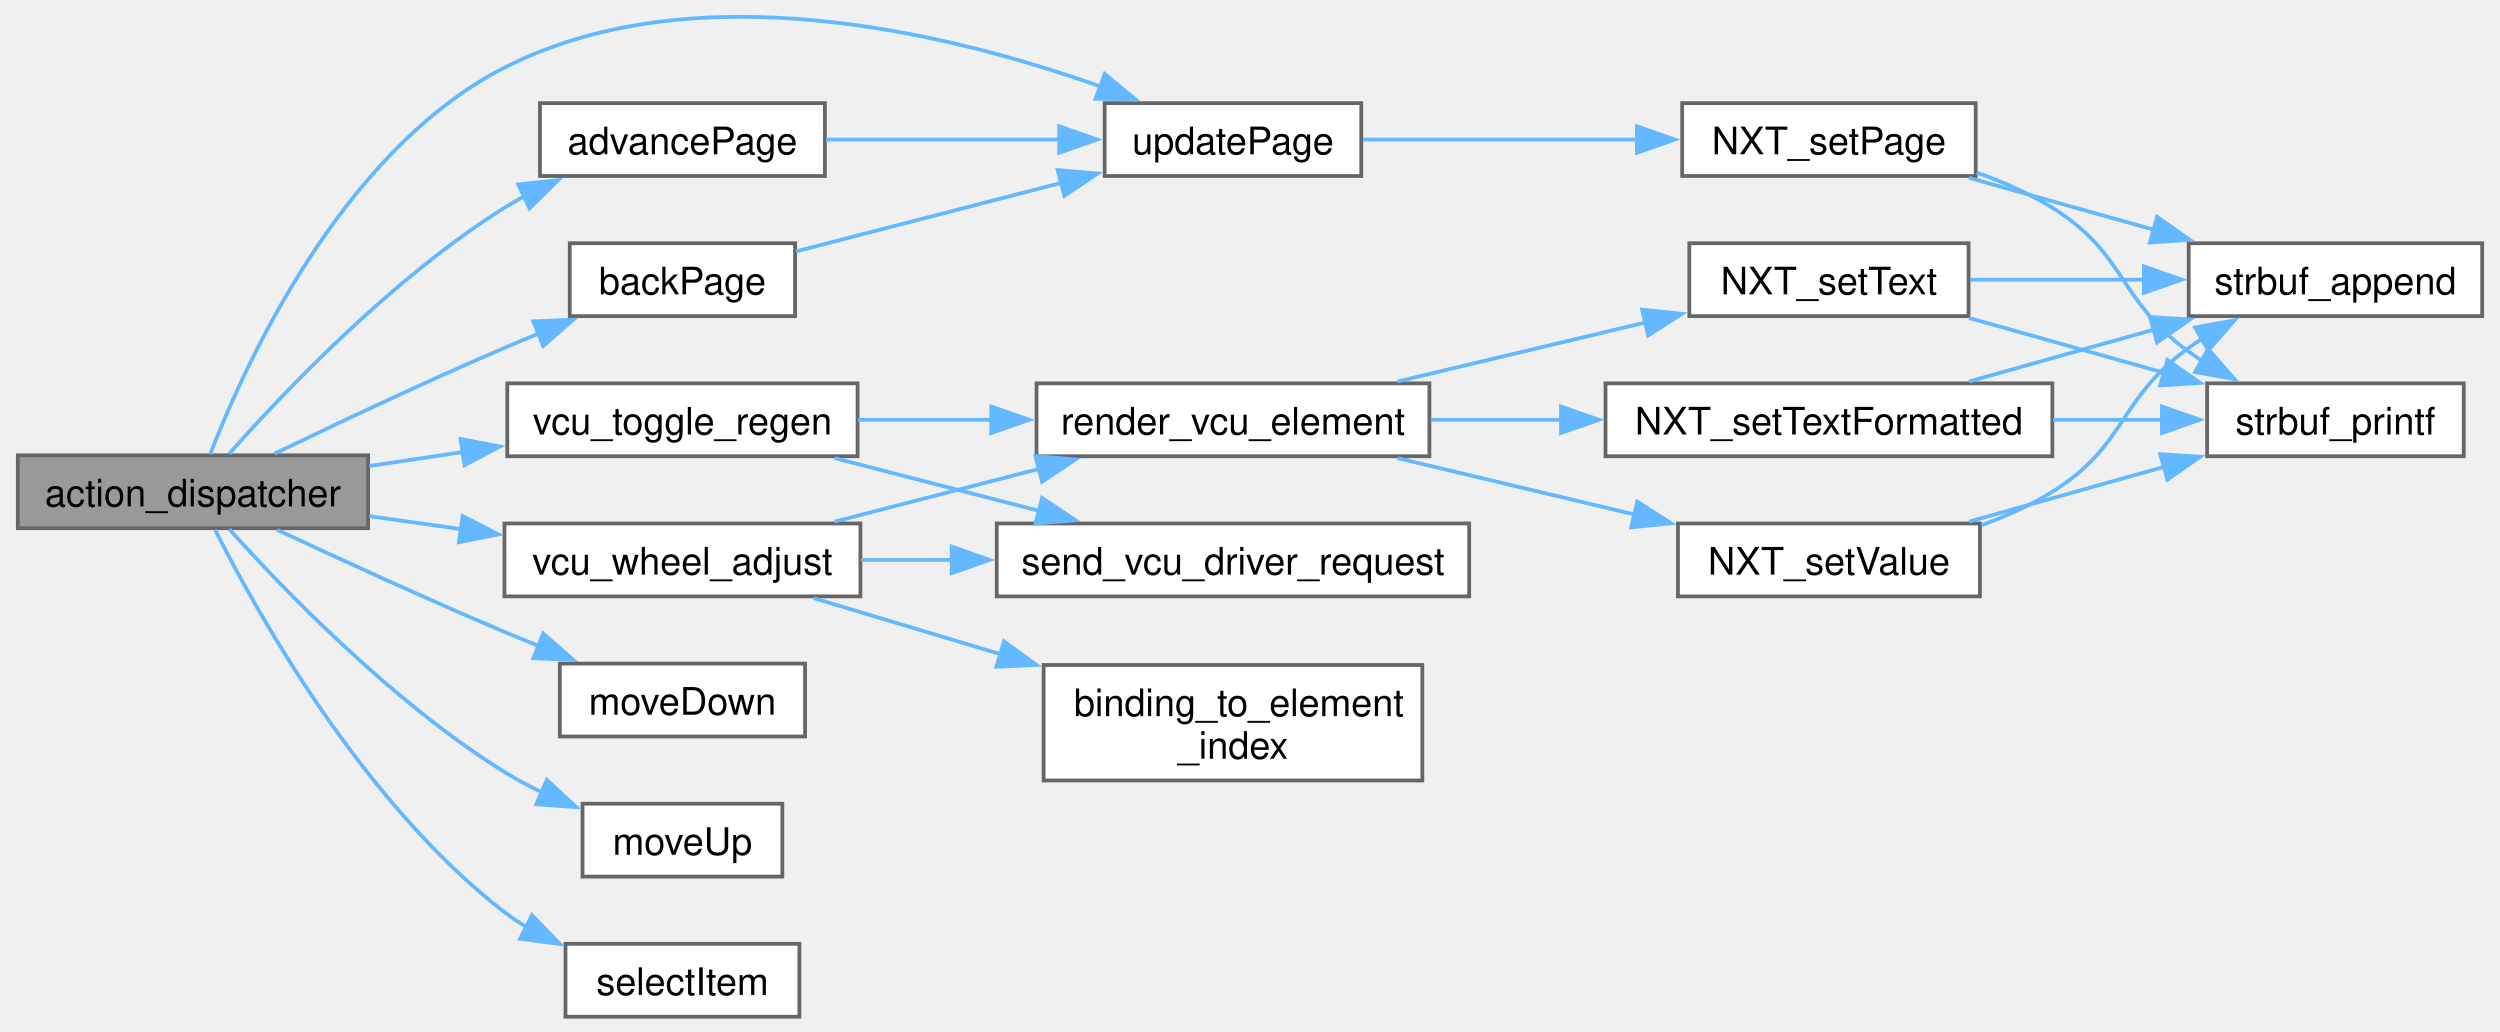
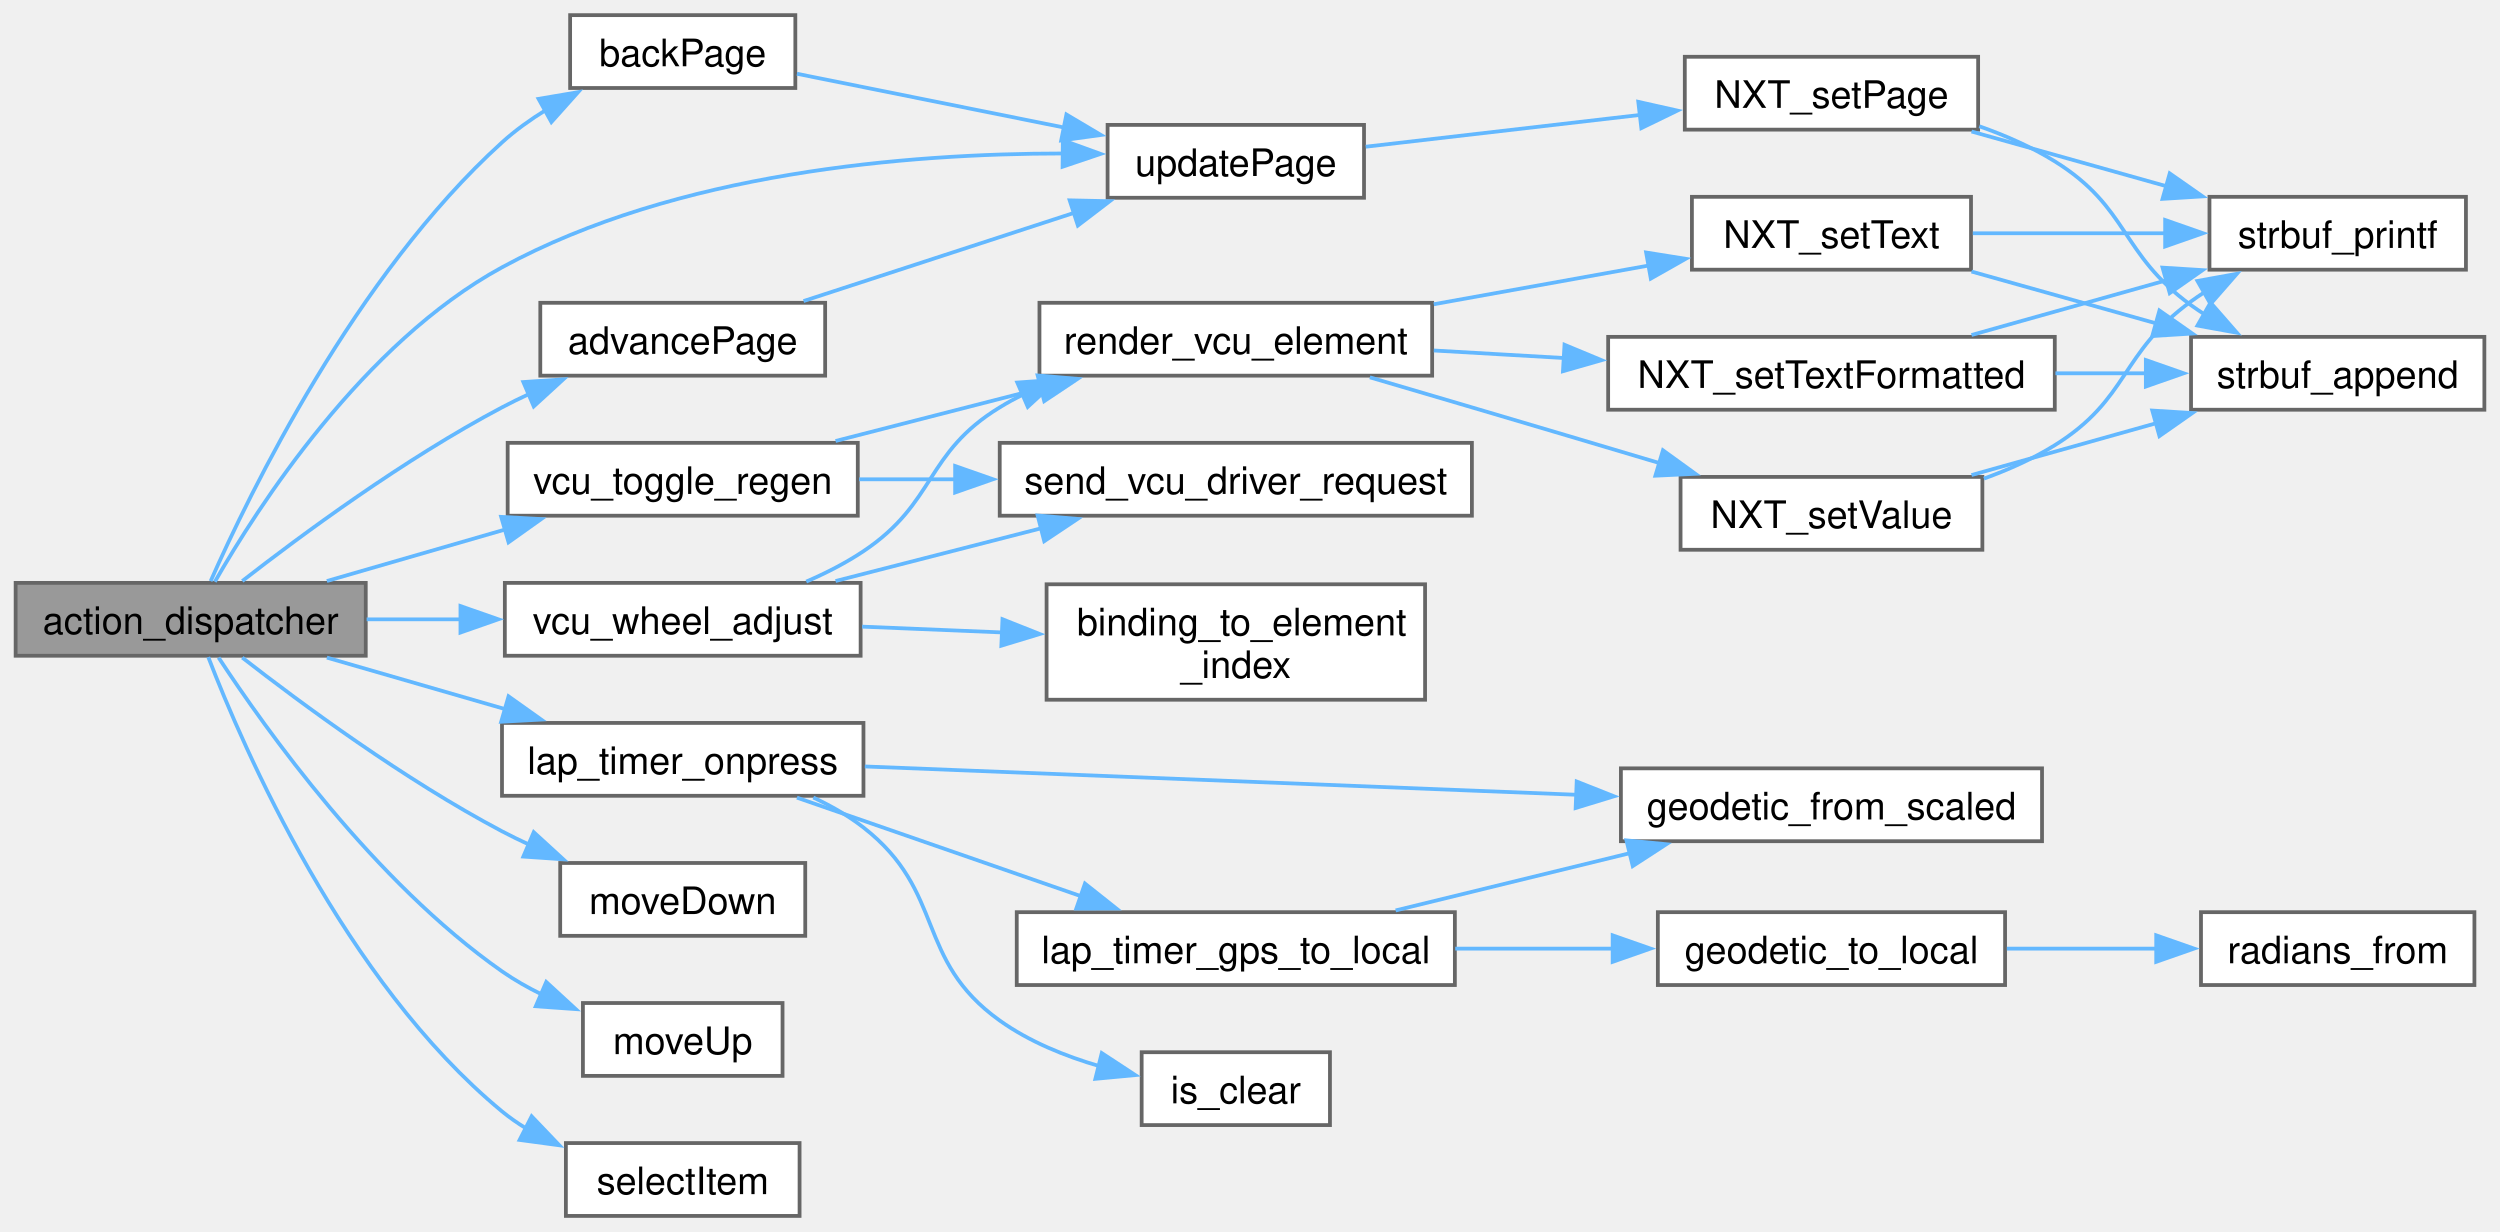
- <svg xmlns="http://www.w3.org/2000/svg" xmlns:xlink="http://www.w3.org/1999/xlink" width="659pt" height="272pt" viewBox="0.00 0.00 658.75 272.48">
-   <g id="graph0" class="graph" transform="scale(1 1) rotate(0) translate(4 268.48)">
+ <svg xmlns="http://www.w3.org/2000/svg" xmlns:xlink="http://www.w3.org/1999/xlink" width="660pt" height="325pt" viewBox="0.00 0.00 660.25 325.25">
+   <g id="graph0" class="graph" transform="scale(1 1) rotate(0) translate(4 321.25)">
    <g id="Node000001" class="node">
      <g id="a_Node000001">
        <a xlink:title=" ">
-           <polygon fill="#999999" stroke="#666666" points="92.5,-148.25 0,-148.25 0,-129 92.5,-129 92.5,-148.25" />
-           <text text-anchor="middle" x="46.25" y="-134.75" font-family="Helvetica,sans-Serif" font-size="10.00">action_dispatcher</text>
+           <polygon fill="#999999" stroke="#666666" points="92.5,-167.25 0,-167.25 0,-148 92.5,-148 92.5,-167.25" />
+           <text text-anchor="middle" x="46.25" y="-153.75" font-family="Helvetica,sans-Serif" font-size="10.00">action_dispatcher</text>
        </a>
      </g>
    </g>
    <g id="Node000002" class="node">
      <g id="a_Node000002">
        <a xlink:href="lcd_8c.html#a685b031373d6540844434c69377f10d2" target="_top" xlink:title="Advances to the next selectable page.">
-           <polygon fill="white" stroke="#666666" points="213.12,-241.25 137.88,-241.25 137.88,-222 213.12,-222 213.12,-241.25" />
-           <text text-anchor="middle" x="175.5" y="-227.75" font-family="Helvetica,sans-Serif" font-size="10.00">advancePage</text>
+           <polygon fill="white" stroke="#666666" points="213.88,-241.25 138.62,-241.25 138.62,-222 213.88,-222 213.88,-241.25" />
+           <text text-anchor="middle" x="176.25" y="-227.75" font-family="Helvetica,sans-Serif" font-size="10.00">advancePage</text>
        </a>
      </g>
    </g>
    <g id="edge1_Node000001_Node000002" class="edge">
      <g id="a_edge1_Node000001_Node000002">
        <a xlink:title=" ">
-           <path fill="none" stroke="#63b8ff" d="M55.81,-148.64C69.68,-164.34 98.56,-194.89 128.5,-213.62 130.3,-214.75 132.18,-215.83 134.11,-216.85" />
-           <polygon fill="#63b8ff" stroke="#63b8ff" points="132.12,-219.78 142.66,-220.91 135.12,-213.46 132.12,-219.78" />
+           <path fill="none" stroke="#63b8ff" d="M59.88,-167.74C75.36,-179.8 102.74,-200.03 128.5,-213.62 130.84,-214.86 133.28,-216.05 135.76,-217.2" />
+           <polygon fill="#63b8ff" stroke="#63b8ff" points="134.14,-220.31 144.71,-221.03 136.89,-213.87 134.14,-220.31" />
        </a>
      </g>
    </g>
    <g id="Node000003" class="node">
      <g id="a_Node000003">
        <a xlink:href="lcd_8c.html#aa13fa254ddd44573fd2a83874763cae8" target="_top" xlink:title="Updates LCD display page.">
-           <polygon fill="white" stroke="#666666" points="354.75,-241.25 287,-241.25 287,-222 354.75,-222 354.75,-241.25" />
-           <text text-anchor="middle" x="320.88" y="-227.75" font-family="Helvetica,sans-Serif" font-size="10.00">updatePage</text>
-         </a>
-       </g>
-     </g>
-     <g id="edge11_Node000001_Node000003" class="edge">
-       <g id="a_edge11_Node000001_Node000003">
-         <a xlink:title=" ">
-           <path fill="none" stroke="#63b8ff" d="M50.8,-148.53C59.68,-171.59 85.27,-228.58 128.5,-250.62 178.69,-276.22 245.86,-259.82 285.82,-245.66" />
-           <polygon fill="#63b8ff" stroke="#63b8ff" points="287,-248.96 295.16,-242.2 284.56,-242.4 287,-248.96" />
+           <polygon fill="white" stroke="#666666" points="356.25,-288.25 288.5,-288.25 288.5,-269 356.25,-269 356.25,-288.25" />
+           <text text-anchor="middle" x="322.38" y="-274.75" font-family="Helvetica,sans-Serif" font-size="10.00">updatePage</text>
+         </a>
+       </g>
+     </g>
+     <g id="edge18_Node000001_Node000003" class="edge">
+       <g id="a_edge18_Node000001_Node000003">
+         <a xlink:title=" ">
+           <path fill="none" stroke="#63b8ff" d="M52.64,-167.55C63.86,-187.14 91.78,-230.64 128.5,-250.62 174.62,-275.73 235.7,-280.68 276.65,-280.7" />
+           <polygon fill="#63b8ff" stroke="#63b8ff" points="276.68,-284.2 286.65,-280.59 276.61,-277.2 276.68,-284.2" />
        </a>
      </g>
    </g>
    <g id="Node000007" class="node">
      <g id="a_Node000007">
        <a xlink:href="lcd_8c.html#ab328996325a24df855157cc23430de3d" target="_top" xlink:title="Moves to the previous selectable page.">
-           <polygon fill="white" stroke="#666666" points="205.25,-204.25 145.75,-204.25 145.75,-185 205.25,-185 205.25,-204.25" />
-           <text text-anchor="middle" x="175.5" y="-190.75" font-family="Helvetica,sans-Serif" font-size="10.00">backPage</text>
+           <polygon fill="white" stroke="#666666" points="206,-317.25 146.5,-317.25 146.5,-298 206,-298 206,-317.25" />
+           <text text-anchor="middle" x="176.25" y="-303.75" font-family="Helvetica,sans-Serif" font-size="10.00">backPage</text>
        </a>
      </g>
    </g>
    <g id="edge6_Node000001_Node000007" class="edge">
      <g id="a_edge6_Node000001_Node000007">
        <a xlink:title=" ">
-           <path fill="none" stroke="#63b8ff" d="M67.79,-148.68C84.12,-156.56 107.61,-167.66 128.5,-176.62 131.46,-177.89 134.53,-179.18 137.63,-180.44" />
-           <polygon fill="#63b8ff" stroke="#63b8ff" points="136.12,-183.61 146.7,-184.07 138.72,-177.11 136.12,-183.61" />
+           <path fill="none" stroke="#63b8ff" d="M51.52,-167.71C61.75,-190.86 89.73,-248.5 128.5,-283.62 132,-286.8 135.99,-289.66 140.14,-292.22" />
+           <polygon fill="#63b8ff" stroke="#63b8ff" points="138.16,-295.13 148.61,-296.9 141.55,-289 138.16,-295.13" />
        </a>
      </g>
    </g>
    <g id="Node000008" class="node">
      <g id="a_Node000008">
-         <a xlink:href="lcd_8c.html#a486267210dfc8118e23e6b1bc6090286" target="_top" xlink:title=" ">
-           <polygon fill="white" stroke="#666666" points="207.88,-93.25 143.12,-93.25 143.12,-74 207.88,-74 207.88,-93.25" />
-           <text text-anchor="middle" x="175.5" y="-79.75" font-family="Helvetica,sans-Serif" font-size="10.00">moveDown</text>
+         <a xlink:href="lap__timer_8c.html#a7220f3edbfb4c8e5b3956ab663092676" target="_top" xlink:title=" ">
+           <polygon fill="white" stroke="#666666" points="224,-130.25 128.5,-130.25 128.5,-111 224,-111 224,-130.25" />
+           <text text-anchor="middle" x="176.25" y="-116.75" font-family="Helvetica,sans-Serif" font-size="10.00">lap_timer_onpress</text>
        </a>
      </g>
    </g>
    <g id="edge8_Node000001_Node000008" class="edge">
      <g id="a_edge8_Node000001_Node000008">
        <a xlink:title=" ">
-           <path fill="none" stroke="#63b8ff" d="M68.49,-128.57C84.81,-120.94 107.94,-110.32 128.5,-101.62 131.46,-100.37 134.54,-99.1 137.65,-97.84" />
-           <polygon fill="#63b8ff" stroke="#63b8ff" points="138.73,-101.18 146.72,-94.22 136.14,-94.67 138.73,-101.18" />
-         </a>
-       </g>
-     </g>
-     <g id="Node000009" class="node">
-       <g id="a_Node000009">
+           <path fill="none" stroke="#63b8ff" d="M82.23,-147.51C96.76,-143.31 113.83,-138.38 129.35,-133.89" />
+           <polygon fill="#63b8ff" stroke="#63b8ff" points="130.23,-137.28 138.86,-131.14 128.28,-130.56 130.23,-137.28" />
+         </a>
+       </g>
+     </g>
+     <g id="Node000014" class="node">
+       <g id="a_Node000014">
+         <a xlink:href="lcd_8c.html#a486267210dfc8118e23e6b1bc6090286" target="_top" xlink:title=" ">
+           <polygon fill="white" stroke="#666666" points="208.62,-93.25 143.88,-93.25 143.88,-74 208.62,-74 208.62,-93.25" />
+           <text text-anchor="middle" x="176.25" y="-79.75" font-family="Helvetica,sans-Serif" font-size="10.00">moveDown</text>
+         </a>
+       </g>
+     </g>
+     <g id="edge15_Node000001_Node000014" class="edge">
+       <g id="a_edge15_Node000001_Node000014">
+         <a xlink:title=" ">
+           <path fill="none" stroke="#63b8ff" d="M59.88,-147.51C75.36,-135.45 102.74,-115.22 128.5,-101.62 130.84,-100.39 133.28,-99.2 135.76,-98.05" />
+           <polygon fill="#63b8ff" stroke="#63b8ff" points="136.89,-101.38 144.71,-94.22 134.14,-94.94 136.89,-101.38" />
+         </a>
+       </g>
+     </g>
+     <g id="Node000015" class="node">
+       <g id="a_Node000015">
        <a xlink:href="lcd_8c.html#a75e03afeaf9e13a6399279ed36c0c59f" target="_top" xlink:title=" ">
-           <polygon fill="white" stroke="#666666" points="201.88,-56.25 149.12,-56.25 149.12,-37 201.88,-37 201.88,-56.25" />
-           <text text-anchor="middle" x="175.5" y="-42.75" font-family="Helvetica,sans-Serif" font-size="10.00">moveUp</text>
-         </a>
-       </g>
-     </g>
-     <g id="edge9_Node000001_Node000009" class="edge">
-       <g id="a_edge9_Node000001_Node000009">
-         <a xlink:title=" ">
-           <path fill="none" stroke="#63b8ff" d="M55.84,-128.75C69.75,-113.27 98.68,-83.15 128.5,-64.62 131.63,-62.68 135.01,-60.88 138.46,-59.23" />
-           <polygon fill="#63b8ff" stroke="#63b8ff" points="139.68,-62.52 147.48,-55.35 136.91,-56.09 139.68,-62.52" />
-         </a>
-       </g>
-     </g>
-     <g id="Node000010" class="node">
-       <g id="a_Node000010">
+           <polygon fill="white" stroke="#666666" points="202.62,-56.25 149.88,-56.25 149.88,-37 202.62,-37 202.62,-56.25" />
+           <text text-anchor="middle" x="176.25" y="-42.75" font-family="Helvetica,sans-Serif" font-size="10.00">moveUp</text>
+         </a>
+       </g>
+     </g>
+     <g id="edge16_Node000001_Node000015" class="edge">
+       <g id="a_edge16_Node000001_Node000015">
+         <a xlink:title=" ">
+           <path fill="none" stroke="#63b8ff" d="M53.62,-147.52C65.93,-128.73 94.76,-88.21 128.5,-64.62 131.73,-62.36 135.29,-60.34 138.95,-58.54" />
+           <polygon fill="#63b8ff" stroke="#63b8ff" points="140.19,-61.81 147.99,-54.64 137.42,-55.39 140.19,-61.81" />
+         </a>
+       </g>
+     </g>
+     <g id="Node000016" class="node">
+       <g id="a_Node000016">
        <a xlink:href="lcd_8c.html#ac609e22e16c9e8ab1b73acd57e5b7664" target="_top" xlink:title=" ">
-           <polygon fill="white" stroke="#666666" points="206.38,-19.25 144.62,-19.25 144.62,0 206.38,0 206.38,-19.25" />
-           <text text-anchor="middle" x="175.5" y="-5.75" font-family="Helvetica,sans-Serif" font-size="10.00">selectItem</text>
-         </a>
-       </g>
-     </g>
-     <g id="edge10_Node000001_Node000010" class="edge">
-       <g id="a_edge10_Node000001_Node000010">
-         <a xlink:title=" ">
-           <path fill="none" stroke="#63b8ff" d="M52.1,-128.55C62.92,-107.09 91.03,-56.47 128.5,-27.62 130.43,-26.14 132.5,-24.76 134.66,-23.48" />
-           <polygon fill="#63b8ff" stroke="#63b8ff" points="135.77,-26.84 143.12,-19.21 132.62,-20.59 135.77,-26.84" />
-         </a>
-       </g>
-     </g>
-     <g id="Node000011" class="node">
-       <g id="a_Node000011">
-         <a xlink:href="vcu_8c.html#aad23511a3a78342b43962d7c16820964" target="_top" xlink:title=" ">
-           <polygon fill="white" stroke="#666666" points="221.75,-167.25 129.25,-167.25 129.25,-148 221.75,-148 221.75,-167.25" />
-           <text text-anchor="middle" x="175.5" y="-153.75" font-family="Helvetica,sans-Serif" font-size="10.00">vcu_toggle_regen</text>
-         </a>
-       </g>
-     </g>
-     <g id="edge12_Node000001_Node000011" class="edge">
-       <g id="a_edge12_Node000001_Node000011">
-         <a xlink:title=" ">
-           <path fill="none" stroke="#63b8ff" d="M92.83,-145.43C100.87,-146.63 109.33,-147.89 117.64,-149.13" />
-           <polygon fill="#63b8ff" stroke="#63b8ff" points="116.91,-152.56 127.31,-150.58 117.94,-145.64 116.91,-152.56" />
+           <polygon fill="white" stroke="#666666" points="207.12,-19.25 145.38,-19.25 145.38,0 207.12,0 207.12,-19.25" />
+           <text text-anchor="middle" x="176.25" y="-5.75" font-family="Helvetica,sans-Serif" font-size="10.00">selectItem</text>
+         </a>
+       </g>
+     </g>
+     <g id="edge17_Node000001_Node000016" class="edge">
+       <g id="a_edge17_Node000001_Node000016">
+         <a xlink:title=" ">
+           <path fill="none" stroke="#63b8ff" d="M50.9,-147.64C60.15,-123.61 86.83,-62.01 128.5,-27.62 130.46,-26.01 132.59,-24.52 134.81,-23.16" />
+           <polygon fill="#63b8ff" stroke="#63b8ff" points="136.33,-26.32 143.65,-18.66 133.15,-20.08 136.33,-26.32" />
        </a>
      </g>
    </g>
    <g id="Node000017" class="node">
      <g id="a_Node000017">
+         <a xlink:href="vcu_8c.html#aad23511a3a78342b43962d7c16820964" target="_top" xlink:title=" ">
+           <polygon fill="white" stroke="#666666" points="222.5,-204.25 130,-204.25 130,-185 222.5,-185 222.5,-204.25" />
+           <text text-anchor="middle" x="176.25" y="-190.75" font-family="Helvetica,sans-Serif" font-size="10.00">vcu_toggle_regen</text>
+         </a>
+       </g>
+     </g>
+     <g id="edge19_Node000001_Node000017" class="edge">
+       <g id="a_edge19_Node000001_Node000017">
+         <a xlink:title=" ">
+           <path fill="none" stroke="#63b8ff" d="M82.23,-167.74C96.76,-171.94 113.83,-176.87 129.35,-181.36" />
+           <polygon fill="#63b8ff" stroke="#63b8ff" points="128.28,-184.69 138.86,-184.11 130.23,-177.97 128.28,-184.69" />
+         </a>
+       </g>
+     </g>
+     <g id="Node000023" class="node">
+       <g id="a_Node000023">
        <a xlink:href="vcu_8c.html#a151705cf194320d602ae7dc3e2e25a8e" target="_top" xlink:title=" ">
-           <polygon fill="white" stroke="#666666" points="222.5,-130.25 128.5,-130.25 128.5,-111 222.5,-111 222.5,-130.25" />
-           <text text-anchor="middle" x="175.5" y="-116.75" font-family="Helvetica,sans-Serif" font-size="10.00">vcu_wheel_adjust</text>
-         </a>
-       </g>
-     </g>
-     <g id="edge24_Node000001_Node000017" class="edge">
-       <g id="a_edge24_Node000001_Node000017">
-         <a xlink:title=" ">
-           <path fill="none" stroke="#63b8ff" d="M92.83,-132.18C100.68,-131.07 108.94,-129.9 117.05,-128.75" />
-           <polygon fill="#63b8ff" stroke="#63b8ff" points="117.47,-132.23 126.88,-127.36 116.49,-125.3 117.47,-132.23" />
+           <polygon fill="white" stroke="#666666" points="223.25,-167.25 129.25,-167.25 129.25,-148 223.25,-148 223.25,-167.25" />
+           <text text-anchor="middle" x="176.25" y="-153.75" font-family="Helvetica,sans-Serif" font-size="10.00">vcu_wheel_adjust</text>
+         </a>
+       </g>
+     </g>
+     <g id="edge31_Node000001_Node000023" class="edge">
+       <g id="a_edge31_Node000001_Node000023">
+         <a xlink:title=" ">
+           <path fill="none" stroke="#63b8ff" d="M92.74,-157.62C100.84,-157.62 109.38,-157.62 117.76,-157.62" />
+           <polygon fill="#63b8ff" stroke="#63b8ff" points="117.53,-161.13 127.53,-157.63 117.53,-154.13 117.53,-161.13" />
        </a>
      </g>
    </g>
    <g id="edge2_Node000002_Node000003" class="edge">
      <g id="a_edge2_Node000002_Node000003">
        <a xlink:title=" ">
-           <path fill="none" stroke="#63b8ff" d="M213.42,-231.62C232.29,-231.62 255.39,-231.62 275.25,-231.62" />
-           <polygon fill="#63b8ff" stroke="#63b8ff" points="275,-235.13 285,-231.63 275,-228.13 275,-235.13" />
+           <path fill="none" stroke="#63b8ff" d="M208.17,-241.71C229.07,-248.52 256.91,-257.6 279.75,-265.05" />
+           <polygon fill="#63b8ff" stroke="#63b8ff" points="278.48,-268.32 289.07,-268.09 280.65,-261.66 278.48,-268.32" />
        </a>
      </g>
    </g>
    <g id="Node000004" class="node">
      <g id="a_Node000004">
        <a xlink:href="nextion_8c.html#ac5753abcb75fb40221a51bcdec98bbd4" target="_top" xlink:title="Sets the current page on the Nextion display.">
-           <polygon fill="white" stroke="#666666" points="517,-241.25 439.5,-241.25 439.5,-222 517,-222 517,-241.25" />
-           <text text-anchor="middle" x="478.25" y="-227.75" font-family="Helvetica,sans-Serif" font-size="10.00">NXT_setPage</text>
+           <polygon fill="white" stroke="#666666" points="518.5,-306.25 441,-306.25 441,-287 518.5,-287 518.5,-306.25" />
+           <text text-anchor="middle" x="479.75" y="-292.75" font-family="Helvetica,sans-Serif" font-size="10.00">NXT_setPage</text>
        </a>
      </g>
    </g>
    <g id="edge3_Node000003_Node000004" class="edge">
      <g id="a_edge3_Node000003_Node000004">
        <a xlink:title=" ">
-           <path fill="none" stroke="#63b8ff" d="M355.21,-231.62C376.36,-231.62 404.1,-231.62 427.79,-231.62" />
-           <polygon fill="#63b8ff" stroke="#63b8ff" points="427.54,-235.13 437.54,-231.63 427.54,-228.13 427.54,-235.13" />
+           <path fill="none" stroke="#63b8ff" d="M356.71,-282.49C377.86,-284.94 405.6,-288.15 429.29,-290.9" />
+           <polygon fill="#63b8ff" stroke="#63b8ff" points="428.71,-294.35 439.05,-292.03 429.52,-287.4 428.71,-294.35" />
        </a>
      </g>
    </g>
    <g id="Node000005" class="node">
      <g id="a_Node000005">
        <a xlink:href="strbuf_8c.html#a15380dc153a462b38a9b54f274c9c3b5" target="_top" xlink:title="Appends raw data to the buffer. If the data exceeds the buffer size, no data is appended.">
-           <polygon fill="white" stroke="#666666" points="650.75,-204.25 573.25,-204.25 573.25,-185 650.75,-185 650.75,-204.25" />
-           <text text-anchor="middle" x="612" y="-190.75" font-family="Helvetica,sans-Serif" font-size="10.00">strbuf_append</text>
+           <polygon fill="white" stroke="#666666" points="652.25,-232.25 574.75,-232.25 574.75,-213 652.25,-213 652.25,-232.25" />
+           <text text-anchor="middle" x="613.5" y="-218.75" font-family="Helvetica,sans-Serif" font-size="10.00">strbuf_append</text>
        </a>
      </g>
    </g>
    <g id="edge4_Node000004_Node000005" class="edge">
      <g id="a_edge4_Node000004_Node000005">
        <a xlink:title=" ">
-           <path fill="none" stroke="#63b8ff" d="M515.25,-221.51C530.36,-217.27 548.12,-212.28 564.22,-207.76" />
-           <polygon fill="#63b8ff" stroke="#63b8ff" points="564.9,-211.21 573.59,-205.13 563.01,-204.47 564.9,-211.21" />
+           <path fill="none" stroke="#63b8ff" d="M518.8,-287.89C525.72,-285.46 532.66,-282.41 538.75,-278.62 558.5,-266.33 555.93,-254.31 574.75,-240.62 575.91,-239.78 577.11,-238.97 578.34,-238.17" />
+           <polygon fill="#63b8ff" stroke="#63b8ff" points="579.9,-241.31 586.87,-233.34 576.44,-235.23 579.9,-241.31" />
        </a>
      </g>
    </g>
    <g id="Node000006" class="node">
      <g id="a_Node000006">
        <a xlink:href="strbuf_8c.html#a52ce36e86451c208f1846411e1f67dcf" target="_top" xlink:title="Appends formatted data to the buffer using printf-style formatting. !">
-           <polygon fill="white" stroke="#666666" points="645.88,-167.25 578.12,-167.25 578.12,-148 645.88,-148 645.88,-167.25" />
-           <text text-anchor="middle" x="612" y="-153.75" font-family="Helvetica,sans-Serif" font-size="10.00">strbuf_printf</text>
+           <polygon fill="white" stroke="#666666" points="647.38,-269.25 579.62,-269.25 579.62,-250 647.38,-250 647.38,-269.25" />
+           <text text-anchor="middle" x="613.5" y="-255.75" font-family="Helvetica,sans-Serif" font-size="10.00">strbuf_printf</text>
        </a>
      </g>
    </g>
    <g id="edge5_Node000004_Node000006" class="edge">
      <g id="a_edge5_Node000004_Node000006">
        <a xlink:title=" ">
-           <path fill="none" stroke="#63b8ff" d="M517.3,-222.89C524.22,-220.46 531.16,-217.41 537.25,-213.62 557,-201.33 554.43,-189.31 573.25,-175.62 574.41,-174.78 575.61,-173.97 576.84,-173.17" />
-           <polygon fill="#63b8ff" stroke="#63b8ff" points="578.4,-176.31 585.37,-168.34 574.94,-170.23 578.4,-176.31" />
+           <path fill="none" stroke="#63b8ff" d="M516.75,-286.51C532.75,-282.02 551.73,-276.69 568.56,-271.96" />
+           <polygon fill="#63b8ff" stroke="#63b8ff" points="569.12,-275.44 577.8,-269.37 567.22,-268.71 569.12,-275.44" />
        </a>
      </g>
    </g>
    <g id="edge7_Node000007_Node000003" class="edge">
      <g id="a_edge7_Node000007_Node000003">
        <a xlink:title=" ">
-           <path fill="none" stroke="#63b8ff" d="M205.51,-202.11C225.6,-207.3 252.72,-214.3 275.51,-220.18" />
-           <polygon fill="#63b8ff" stroke="#63b8ff" points="274.61,-223.56 285.17,-222.67 276.36,-216.78 274.61,-223.56" />
+           <path fill="none" stroke="#63b8ff" d="M206.42,-301.76C226.68,-297.68 254.06,-292.17 277.02,-287.55" />
+           <polygon fill="#63b8ff" stroke="#63b8ff" points="277.62,-291 286.74,-285.59 276.24,-284.14 277.62,-291" />
+         </a>
+       </g>
+     </g>
+     <g id="Node000009" class="node">
+       <g id="a_Node000009">
+         <a xlink:href="geodetic_8h.html#affa8f558945f2f15b6ff146fcd86235f" target="_top" xlink:title="Build a coordinate from latitude and longitude already in degrees.">
+           <polygon fill="white" stroke="#666666" points="535.38,-118.25 424.12,-118.25 424.12,-99 535.38,-99 535.38,-118.25" />
+           <text text-anchor="middle" x="479.75" y="-104.75" font-family="Helvetica,sans-Serif" font-size="10.00">geodetic_from_scaled</text>
+         </a>
+       </g>
+     </g>
+     <g id="edge9_Node000008_Node000009" class="edge">
+       <g id="a_edge9_Node000008_Node000009">
+         <a xlink:title=" ">
+           <path fill="none" stroke="#63b8ff" d="M224.36,-118.75C274.87,-116.74 355.47,-113.53 412.39,-111.27" />
+           <polygon fill="#63b8ff" stroke="#63b8ff" points="412.44,-114.77 422.29,-110.87 412.16,-107.77 412.44,-114.77" />
+         </a>
+       </g>
+     </g>
+     <g id="Node000010" class="node">
+       <g id="a_Node000010">
+         <a xlink:href="faults__common_8h.html#a22ea5f8bc7464c7728f4f9d67a9417cf" target="_top" xlink:title=" ">
+           <polygon fill="white" stroke="#666666" points="347.25,-43.25 297.5,-43.25 297.5,-24 347.25,-24 347.25,-43.25" />
+           <text text-anchor="middle" x="322.38" y="-29.75" font-family="Helvetica,sans-Serif" font-size="10.00">is_clear</text>
+         </a>
+       </g>
+     </g>
+     <g id="edge10_Node000008_Node000010" class="edge">
+       <g id="a_edge10_Node000008_Node000010">
+         <a xlink:title=" ">
+           <path fill="none" stroke="#63b8ff" d="M210.75,-110.54C215.44,-108.34 220.02,-105.73 224,-102.62 245.89,-85.57 237.43,-67.76 260,-51.62 267.77,-46.07 277.25,-42.21 286.41,-39.55" />
+           <polygon fill="#63b8ff" stroke="#63b8ff" points="286.96,-43.02 295.82,-37.21 285.27,-36.22 286.96,-43.02" />
+         </a>
+       </g>
+     </g>
+     <g id="Node000011" class="node">
+       <g id="a_Node000011">
+         <a xlink:href="lap__timer_8c.html#a922bb1fc5c4fe5ec8f82bc735890ee69" target="_top" xlink:title=" ">
+           <polygon fill="white" stroke="#666666" points="380.25,-80.25 264.5,-80.25 264.5,-61 380.25,-61 380.25,-80.25" />
+           <text text-anchor="middle" x="322.38" y="-66.75" font-family="Helvetica,sans-Serif" font-size="10.00">lap_timer_gps_to_local</text>
+         </a>
+       </g>
+     </g>
+     <g id="edge11_Node000008_Node000011" class="edge">
+       <g id="a_edge11_Node000008_Node000011">
+         <a xlink:title=" ">
+           <path fill="none" stroke="#63b8ff" d="M206.42,-110.51C228,-103.02 257.66,-92.73 281.45,-84.48" />
+           <polygon fill="#63b8ff" stroke="#63b8ff" points="282.52,-87.81 290.82,-81.22 280.23,-81.2 282.52,-87.81" />
+         </a>
+       </g>
+     </g>
+     <g id="edge12_Node000011_Node000009" class="edge">
+       <g id="a_edge12_Node000011_Node000009">
+         <a xlink:title=" ">
+           <path fill="none" stroke="#63b8ff" d="M364.6,-80.71C383.64,-85.37 406.46,-90.95 426.68,-95.89" />
+           <polygon fill="#63b8ff" stroke="#63b8ff" points="425.58,-99.22 436.13,-98.2 427.25,-92.43 425.58,-99.22" />
        </a>
      </g>
    </g>
    <g id="Node000012" class="node">
      <g id="a_Node000012">
-         <a xlink:href="vcu_8c.html#a9ed43192c6ad8509d1fdfcf32ab26a4c" target="_top" xlink:title=" ">
-           <polygon fill="white" stroke="#666666" points="372.75,-167.25 269,-167.25 269,-148 372.75,-148 372.75,-167.25" />
-           <text text-anchor="middle" x="320.88" y="-153.75" font-family="Helvetica,sans-Serif" font-size="10.00">render_vcu_element</text>
+         <a xlink:href="geodetic_8h.html#a4a8aae9e5800f848ecbf3e08df43c0bd" target="_top" xlink:title="Project a coordinate onto a local east-north plane about an origin.">
+           <polygon fill="white" stroke="#666666" points="525.62,-80.25 433.88,-80.25 433.88,-61 525.62,-61 525.62,-80.25" />
+           <text text-anchor="middle" x="479.75" y="-66.75" font-family="Helvetica,sans-Serif" font-size="10.00">geodetic_to_local</text>
        </a>
      </g>
    </g>
    <g id="edge13_Node000011_Node000012" class="edge">
      <g id="a_edge13_Node000011_Node000012">
        <a xlink:title=" ">
-           <path fill="none" stroke="#63b8ff" d="M221.86,-157.62C233.12,-157.62 245.38,-157.62 257.29,-157.62" />
-           <polygon fill="#63b8ff" stroke="#63b8ff" points="257.06,-161.13 267.06,-157.63 257.06,-154.13 257.06,-161.13" />
-         </a>
-       </g>
-     </g>
-     <g id="Node000016" class="node">
-       <g id="a_Node000016">
-         <a xlink:href="vcu_8c.html#a6caabd0f1b9de183fbb9454dd432bbc7" target="_top" xlink:title=" ">
-           <polygon fill="white" stroke="#666666" points="383.25,-130.25 258.5,-130.25 258.5,-111 383.25,-111 383.25,-130.25" />
-           <text text-anchor="middle" x="320.88" y="-116.75" font-family="Helvetica,sans-Serif" font-size="10.00">send_vcu_driver_request</text>
-         </a>
-       </g>
-     </g>
-     <g id="edge23_Node000011_Node000016" class="edge">
-       <g id="a_edge23_Node000011_Node000016">
-         <a xlink:title=" ">
-           <path fill="none" stroke="#63b8ff" d="M215.68,-147.51C232.35,-143.21 252,-138.14 269.72,-133.57" />
-           <polygon fill="#63b8ff" stroke="#63b8ff" points="270.47,-136.99 279.28,-131.1 268.72,-130.21 270.47,-136.99" />
+           <path fill="none" stroke="#63b8ff" d="M380.35,-70.62C394.02,-70.62 408.61,-70.62 422.25,-70.62" />
+           <polygon fill="#63b8ff" stroke="#63b8ff" points="421.94,-74.13 431.94,-70.63 421.94,-67.13 421.94,-74.13" />
        </a>
      </g>
    </g>
    <g id="Node000013" class="node">
      <g id="a_Node000013">
-         <a xlink:href="nextion_8c.html#ab2a89fd8e292338a6e570a41a698ad3a" target="_top" xlink:title="Sets the text of a Nextion display object.">
-           <polygon fill="white" stroke="#666666" points="515.12,-204.25 441.38,-204.25 441.38,-185 515.12,-185 515.12,-204.25" />
-           <text text-anchor="middle" x="478.25" y="-190.75" font-family="Helvetica,sans-Serif" font-size="10.00">NXT_setText</text>
+         <a xlink:href="units_8h.html#a26dfa6ea5330d6e36fffea1cc12edd00" target="_top" xlink:title=" ">
+           <polygon fill="white" stroke="#666666" points="649.62,-80.25 577.38,-80.25 577.38,-61 649.62,-61 649.62,-80.25" />
+           <text text-anchor="middle" x="613.5" y="-66.75" font-family="Helvetica,sans-Serif" font-size="10.00">radians_from</text>
        </a>
      </g>
    </g>
    <g id="edge14_Node000012_Node000013" class="edge">
      <g id="a_edge14_Node000012_Node000013">
        <a xlink:title=" ">
-           <path fill="none" stroke="#63b8ff" d="M364.33,-167.74C384.57,-172.56 408.86,-178.34 429.72,-183.31" />
-           <polygon fill="#63b8ff" stroke="#63b8ff" points="428.9,-186.71 439.43,-185.62 430.52,-179.9 428.9,-186.71" />
-         </a>
-       </g>
-     </g>
-     <g id="Node000014" class="node">
-       <g id="a_Node000014">
-         <a xlink:href="nextion_8c.html#a8af8629d8160abf996231ff267e43564" target="_top" xlink:title="Sets the text of a Nextion display object using printf-style formatting.">
-           <polygon fill="white" stroke="#666666" points="537.25,-167.25 419.25,-167.25 419.25,-148 537.25,-148 537.25,-167.25" />
-           <text text-anchor="middle" x="478.25" y="-153.75" font-family="Helvetica,sans-Serif" font-size="10.00">NXT_setTextFormatted</text>
-         </a>
-       </g>
-     </g>
-     <g id="edge17_Node000012_Node000014" class="edge">
-       <g id="a_edge17_Node000012_Node000014">
-         <a xlink:title=" ">
-           <path fill="none" stroke="#63b8ff" d="M373.18,-157.62C384.19,-157.62 395.99,-157.62 407.56,-157.62" />
-           <polygon fill="#63b8ff" stroke="#63b8ff" points="407.5,-161.13 417.5,-157.63 407.5,-154.13 407.5,-161.13" />
-         </a>
-       </g>
-     </g>
-     <g id="Node000015" class="node">
-       <g id="a_Node000015">
-         <a xlink:href="nextion_8c.html#ac7e3e9fc4674d17281069e97b8a5384d" target="_top" xlink:title="Sets a value to a specified object on the Nextion display.">
-           <polygon fill="white" stroke="#666666" points="518.12,-130.25 438.38,-130.25 438.38,-111 518.12,-111 518.12,-130.25" />
-           <text text-anchor="middle" x="478.25" y="-116.75" font-family="Helvetica,sans-Serif" font-size="10.00">NXT_setValue</text>
-         </a>
-       </g>
-     </g>
-     <g id="edge20_Node000012_Node000015" class="edge">
-       <g id="a_edge20_Node000012_Node000015">
-         <a xlink:title=" ">
-           <path fill="none" stroke="#63b8ff" d="M364.33,-147.51C383.65,-142.91 406.66,-137.44 426.84,-132.63" />
-           <polygon fill="#63b8ff" stroke="#63b8ff" points="427.65,-136.03 436.57,-130.31 426.03,-129.22 427.65,-136.03" />
-         </a>
-       </g>
-     </g>
-     <g id="edge15_Node000013_Node000005" class="edge">
-       <g id="a_edge15_Node000013_Node000005">
-         <a xlink:title=" ">
-           <path fill="none" stroke="#63b8ff" d="M515.6,-194.62C529.8,-194.62 546.31,-194.62 561.57,-194.62" />
-           <polygon fill="#63b8ff" stroke="#63b8ff" points="561.42,-198.13 571.42,-194.63 561.42,-191.13 561.42,-198.13" />
-         </a>
-       </g>
-     </g>
-     <g id="edge16_Node000013_Node000006" class="edge">
-       <g id="a_edge16_Node000013_Node000006">
-         <a xlink:title=" ">
-           <path fill="none" stroke="#63b8ff" d="M515.25,-184.51C531.25,-180.02 550.23,-174.69 567.06,-169.96" />
-           <polygon fill="#63b8ff" stroke="#63b8ff" points="567.62,-173.44 576.3,-167.37 565.72,-166.71 567.62,-173.44" />
-         </a>
-       </g>
-     </g>
-     <g id="edge18_Node000014_Node000005" class="edge">
-       <g id="a_edge18_Node000014_Node000005">
-         <a xlink:title=" ">
-           <path fill="none" stroke="#63b8ff" d="M515.25,-167.74C530.36,-171.98 548.12,-176.97 564.22,-181.49" />
-           <polygon fill="#63b8ff" stroke="#63b8ff" points="563.01,-184.78 573.59,-184.12 564.9,-178.04 563.01,-184.78" />
-         </a>
-       </g>
-     </g>
-     <g id="edge19_Node000014_Node000006" class="edge">
-       <g id="a_edge19_Node000014_Node000006">
-         <a xlink:title=" ">
-           <path fill="none" stroke="#63b8ff" d="M537.42,-157.62C547.11,-157.62 557.03,-157.62 566.32,-157.62" />
-           <polygon fill="#63b8ff" stroke="#63b8ff" points="566.18,-161.13 576.18,-157.63 566.18,-154.13 566.18,-161.13" />
-         </a>
-       </g>
-     </g>
-     <g id="edge21_Node000015_Node000005" class="edge">
-       <g id="a_edge21_Node000015_Node000005">
-         <a xlink:title=" ">
-           <path fill="none" stroke="#63b8ff" d="M518.52,-129.8C525.03,-132.15 531.52,-135.06 537.25,-138.62 557,-150.92 554.43,-162.94 573.25,-176.62 574.41,-177.47 575.61,-178.28 576.84,-179.08" />
-           <polygon fill="#63b8ff" stroke="#63b8ff" points="574.94,-182.02 585.37,-183.91 578.4,-175.94 574.94,-182.02" />
-         </a>
-       </g>
-     </g>
-     <g id="edge22_Node000015_Node000006" class="edge">
-       <g id="a_edge22_Node000015_Node000006">
-         <a xlink:title=" ">
-           <path fill="none" stroke="#63b8ff" d="M515.25,-130.74C531.25,-135.23 550.23,-140.56 567.06,-145.29" />
-           <polygon fill="#63b8ff" stroke="#63b8ff" points="565.72,-148.54 576.3,-147.88 567.62,-141.81 565.72,-148.54" />
-         </a>
-       </g>
-     </g>
-     <g id="edge26_Node000017_Node000012" class="edge">
-       <g id="a_edge26_Node000017_Node000012">
-         <a xlink:title=" ">
-           <path fill="none" stroke="#63b8ff" d="M215.68,-130.74C232.35,-135.04 252,-140.11 269.72,-144.68" />
-           <polygon fill="#63b8ff" stroke="#63b8ff" points="268.72,-148.04 279.28,-147.15 270.47,-141.26 268.72,-148.04" />
-         </a>
-       </g>
-     </g>
-     <g id="edge27_Node000017_Node000016" class="edge">
-       <g id="a_edge27_Node000017_Node000016">
-         <a xlink:title=" ">
-           <path fill="none" stroke="#63b8ff" d="M222.65,-120.62C230.33,-120.62 238.46,-120.62 246.62,-120.62" />
-           <polygon fill="#63b8ff" stroke="#63b8ff" points="246.61,-124.13 256.61,-120.63 246.61,-117.13 246.61,-124.13" />
+           <path fill="none" stroke="#63b8ff" d="M526.09,-70.62C538.86,-70.62 552.77,-70.62 565.62,-70.62" />
+           <polygon fill="#63b8ff" stroke="#63b8ff" points="565.55,-74.13 575.55,-70.63 565.55,-67.13 565.55,-74.13" />
        </a>
      </g>
    </g>
    <g id="Node000018" class="node">
      <g id="a_Node000018">
+         <a xlink:href="vcu_8c.html#a9ed43192c6ad8509d1fdfcf32ab26a4c" target="_top" xlink:title=" ">
+           <polygon fill="white" stroke="#666666" points="374.25,-241.25 270.5,-241.25 270.5,-222 374.25,-222 374.25,-241.25" />
+           <text text-anchor="middle" x="322.38" y="-227.75" font-family="Helvetica,sans-Serif" font-size="10.00">render_vcu_element</text>
+         </a>
+       </g>
+     </g>
+     <g id="edge20_Node000017_Node000018" class="edge">
+       <g id="a_edge20_Node000017_Node000018">
+         <a xlink:title=" ">
+           <path fill="none" stroke="#63b8ff" d="M216.63,-204.74C233.39,-209.04 253.15,-214.11 270.96,-218.68" />
+           <polygon fill="#63b8ff" stroke="#63b8ff" points="270.02,-222.05 280.57,-221.15 271.76,-215.27 270.02,-222.05" />
+         </a>
+       </g>
+     </g>
+     <g id="Node000022" class="node">
+       <g id="a_Node000022">
+         <a xlink:href="vcu_8c.html#a6caabd0f1b9de183fbb9454dd432bbc7" target="_top" xlink:title=" ">
+           <polygon fill="white" stroke="#666666" points="384.75,-204.25 260,-204.25 260,-185 384.75,-185 384.75,-204.25" />
+           <text text-anchor="middle" x="322.38" y="-190.75" font-family="Helvetica,sans-Serif" font-size="10.00">send_vcu_driver_request</text>
+         </a>
+       </g>
+     </g>
+     <g id="edge30_Node000017_Node000022" class="edge">
+       <g id="a_edge30_Node000017_Node000022">
+         <a xlink:title=" ">
+           <path fill="none" stroke="#63b8ff" d="M222.85,-194.62C230.99,-194.62 239.66,-194.62 248.35,-194.62" />
+           <polygon fill="#63b8ff" stroke="#63b8ff" points="248.22,-198.13 258.22,-194.63 248.22,-191.13 248.22,-198.13" />
+         </a>
+       </g>
+     </g>
+     <g id="Node000019" class="node">
+       <g id="a_Node000019">
+         <a xlink:href="nextion_8c.html#ab2a89fd8e292338a6e570a41a698ad3a" target="_top" xlink:title="Sets the text of a Nextion display object.">
+           <polygon fill="white" stroke="#666666" points="516.62,-269.25 442.88,-269.25 442.88,-250 516.62,-250 516.62,-269.25" />
+           <text text-anchor="middle" x="479.75" y="-255.75" font-family="Helvetica,sans-Serif" font-size="10.00">NXT_setText</text>
+         </a>
+       </g>
+     </g>
+     <g id="edge21_Node000018_Node000019" class="edge">
+       <g id="a_edge21_Node000018_Node000019">
+         <a xlink:title=" ">
+           <path fill="none" stroke="#63b8ff" d="M374.68,-240.87C393.04,-244.18 413.63,-247.89 431.62,-251.13" />
+           <polygon fill="#63b8ff" stroke="#63b8ff" points="430.78,-254.54 441.24,-252.87 432.02,-247.65 430.78,-254.54" />
+         </a>
+       </g>
+     </g>
+     <g id="Node000020" class="node">
+       <g id="a_Node000020">
+         <a xlink:href="nextion_8c.html#a8af8629d8160abf996231ff267e43564" target="_top" xlink:title="Sets the text of a Nextion display object using printf-style formatting.">
+           <polygon fill="white" stroke="#666666" points="538.75,-232.25 420.75,-232.25 420.75,-213 538.75,-213 538.75,-232.25" />
+           <text text-anchor="middle" x="479.75" y="-218.75" font-family="Helvetica,sans-Serif" font-size="10.00">NXT_setTextFormatted</text>
+         </a>
+       </g>
+     </g>
+     <g id="edge24_Node000018_Node000020" class="edge">
+       <g id="a_edge24_Node000018_Node000020">
+         <a xlink:title=" ">
+           <path fill="none" stroke="#63b8ff" d="M374.68,-228.65C385.69,-228.02 397.49,-227.33 409.06,-226.66" />
+           <polygon fill="#63b8ff" stroke="#63b8ff" points="409.22,-230.16 419,-226.09 408.81,-223.17 409.22,-230.16" />
+         </a>
+       </g>
+     </g>
+     <g id="Node000021" class="node">
+       <g id="a_Node000021">
+         <a xlink:href="nextion_8c.html#ac7e3e9fc4674d17281069e97b8a5384d" target="_top" xlink:title="Sets a value to a specified object on the Nextion display.">
+           <polygon fill="white" stroke="#666666" points="519.62,-195.25 439.88,-195.25 439.88,-176 519.62,-176 519.62,-195.25" />
+           <text text-anchor="middle" x="479.75" y="-181.75" font-family="Helvetica,sans-Serif" font-size="10.00">NXT_setValue</text>
+         </a>
+       </g>
+     </g>
+     <g id="edge27_Node000018_Node000021" class="edge">
+       <g id="a_edge27_Node000018_Node000021">
+         <a xlink:title=" ">
+           <path fill="none" stroke="#63b8ff" d="M357.79,-221.56C366.58,-218.98 376.02,-216.21 384.75,-213.62 400.91,-208.85 418.63,-203.58 434.28,-198.91" />
+           <polygon fill="#63b8ff" stroke="#63b8ff" points="435.23,-202.28 443.81,-196.07 433.23,-195.57 435.23,-202.28" />
+         </a>
+       </g>
+     </g>
+     <g id="edge22_Node000019_Node000005" class="edge">
+       <g id="a_edge22_Node000019_Node000005">
+         <a xlink:title=" ">
+           <path fill="none" stroke="#63b8ff" d="M516.75,-249.51C531.86,-245.27 549.62,-240.28 565.72,-235.76" />
+           <polygon fill="#63b8ff" stroke="#63b8ff" points="566.4,-239.21 575.09,-233.13 564.51,-232.47 566.4,-239.21" />
+         </a>
+       </g>
+     </g>
+     <g id="edge23_Node000019_Node000006" class="edge">
+       <g id="a_edge23_Node000019_Node000006">
+         <a xlink:title=" ">
+           <path fill="none" stroke="#63b8ff" d="M517.1,-259.62C532.94,-259.62 551.66,-259.62 568.3,-259.62" />
+           <polygon fill="#63b8ff" stroke="#63b8ff" points="567.91,-263.13 577.91,-259.63 567.91,-256.13 567.91,-263.13" />
+         </a>
+       </g>
+     </g>
+     <g id="edge25_Node000020_Node000005" class="edge">
+       <g id="a_edge25_Node000020_Node000005">
+         <a xlink:title=" ">
+           <path fill="none" stroke="#63b8ff" d="M538.92,-222.62C546.98,-222.62 555.19,-222.62 563.07,-222.62" />
+           <polygon fill="#63b8ff" stroke="#63b8ff" points="562.81,-226.13 572.81,-222.63 562.81,-219.13 562.81,-226.13" />
+         </a>
+       </g>
+     </g>
+     <g id="edge26_Node000020_Node000006" class="edge">
+       <g id="a_edge26_Node000020_Node000006">
+         <a xlink:title=" ">
+           <path fill="none" stroke="#63b8ff" d="M516.75,-232.74C532.75,-237.23 551.73,-242.56 568.56,-247.29" />
+           <polygon fill="#63b8ff" stroke="#63b8ff" points="567.22,-250.54 577.8,-249.88 569.12,-243.81 567.22,-250.54" />
+         </a>
+       </g>
+     </g>
+     <g id="edge28_Node000021_Node000005" class="edge">
+       <g id="a_edge28_Node000021_Node000005">
+         <a xlink:title=" ">
+           <path fill="none" stroke="#63b8ff" d="M516.75,-195.74C531.86,-199.98 549.62,-204.97 565.72,-209.49" />
+           <polygon fill="#63b8ff" stroke="#63b8ff" points="564.51,-212.78 575.09,-212.12 566.4,-206.04 564.51,-212.78" />
+         </a>
+       </g>
+     </g>
+     <g id="edge29_Node000021_Node000006" class="edge">
+       <g id="a_edge29_Node000021_Node000006">
+         <a xlink:title=" ">
+           <path fill="none" stroke="#63b8ff" d="M520.02,-194.8C526.53,-197.15 533.02,-200.06 538.75,-203.62 558.5,-215.92 555.93,-227.94 574.75,-241.62 575.91,-242.47 577.11,-243.28 578.34,-244.08" />
+           <polygon fill="#63b8ff" stroke="#63b8ff" points="576.44,-247.02 586.87,-248.91 579.9,-240.94 576.44,-247.02" />
+         </a>
+       </g>
+     </g>
+     <g id="edge33_Node000023_Node000018" class="edge">
+       <g id="a_edge33_Node000023_Node000018">
+         <a xlink:title=" ">
+           <path fill="none" stroke="#63b8ff" d="M208.89,-167.59C214.14,-169.85 219.37,-172.53 224,-175.62 243.33,-188.57 240.15,-201.49 260,-213.62 262,-214.85 264.08,-215.99 266.23,-217.06" />
+           <polygon fill="#63b8ff" stroke="#63b8ff" points="264.64,-220.18 275.21,-220.93 267.41,-213.76 264.64,-220.18" />
+         </a>
+       </g>
+     </g>
+     <g id="edge34_Node000023_Node000022" class="edge">
+       <g id="a_edge34_Node000023_Node000022">
+         <a xlink:title=" ">
+           <path fill="none" stroke="#63b8ff" d="M216.63,-167.74C233.39,-172.04 253.15,-177.11 270.96,-181.68" />
+           <polygon fill="#63b8ff" stroke="#63b8ff" points="270.02,-185.05 280.57,-184.15 271.76,-178.27 270.02,-185.05" />
+         </a>
+       </g>
+     </g>
+     <g id="Node000024" class="node">
+       <g id="a_Node000024">
        <a xlink:href="vcu_8c.html#aee9c1d376f08e7b4159c70ada5b8c4ab" target="_top" xlink:title=" ">
-           <polygon fill="white" stroke="#666666" points="370.88,-92.88 270.88,-92.88 270.88,-62.38 370.88,-62.38 370.88,-92.88" />
-           <text text-anchor="start" x="278.88" y="-79.38" font-family="Helvetica,sans-Serif" font-size="10.00">binding_to_element</text>
-           <text text-anchor="middle" x="320.88" y="-68.12" font-family="Helvetica,sans-Serif" font-size="10.00">_index</text>
-         </a>
-       </g>
-     </g>
-     <g id="edge25_Node000017_Node000018" class="edge">
-       <g id="a_edge25_Node000017_Node000018">
-         <a xlink:title=" ">
-           <path fill="none" stroke="#63b8ff" d="M210.12,-110.54C224.85,-106.12 242.6,-100.8 259.5,-95.73" />
-           <polygon fill="#63b8ff" stroke="#63b8ff" points="260.42,-99.11 268.99,-92.89 258.4,-92.41 260.42,-99.11" />
+           <polygon fill="white" stroke="#666666" points="372.38,-166.88 272.38,-166.88 272.38,-136.38 372.38,-136.38 372.38,-166.88" />
+           <text text-anchor="start" x="280.38" y="-153.38" font-family="Helvetica,sans-Serif" font-size="10.00">binding_to_element</text>
+           <text text-anchor="middle" x="322.38" y="-142.12" font-family="Helvetica,sans-Serif" font-size="10.00">_index</text>
+         </a>
+       </g>
+     </g>
+     <g id="edge32_Node000023_Node000024" class="edge">
+       <g id="a_edge32_Node000023_Node000024">
+         <a xlink:title=" ">
+           <path fill="none" stroke="#63b8ff" d="M223.65,-155.69C235.49,-155.2 248.4,-154.66 260.84,-154.15" />
+           <polygon fill="#63b8ff" stroke="#63b8ff" points="260.73,-157.65 270.57,-153.74 260.43,-150.66 260.73,-157.65" />
        </a>
      </g>
    </g>
  </g>
</svg>
